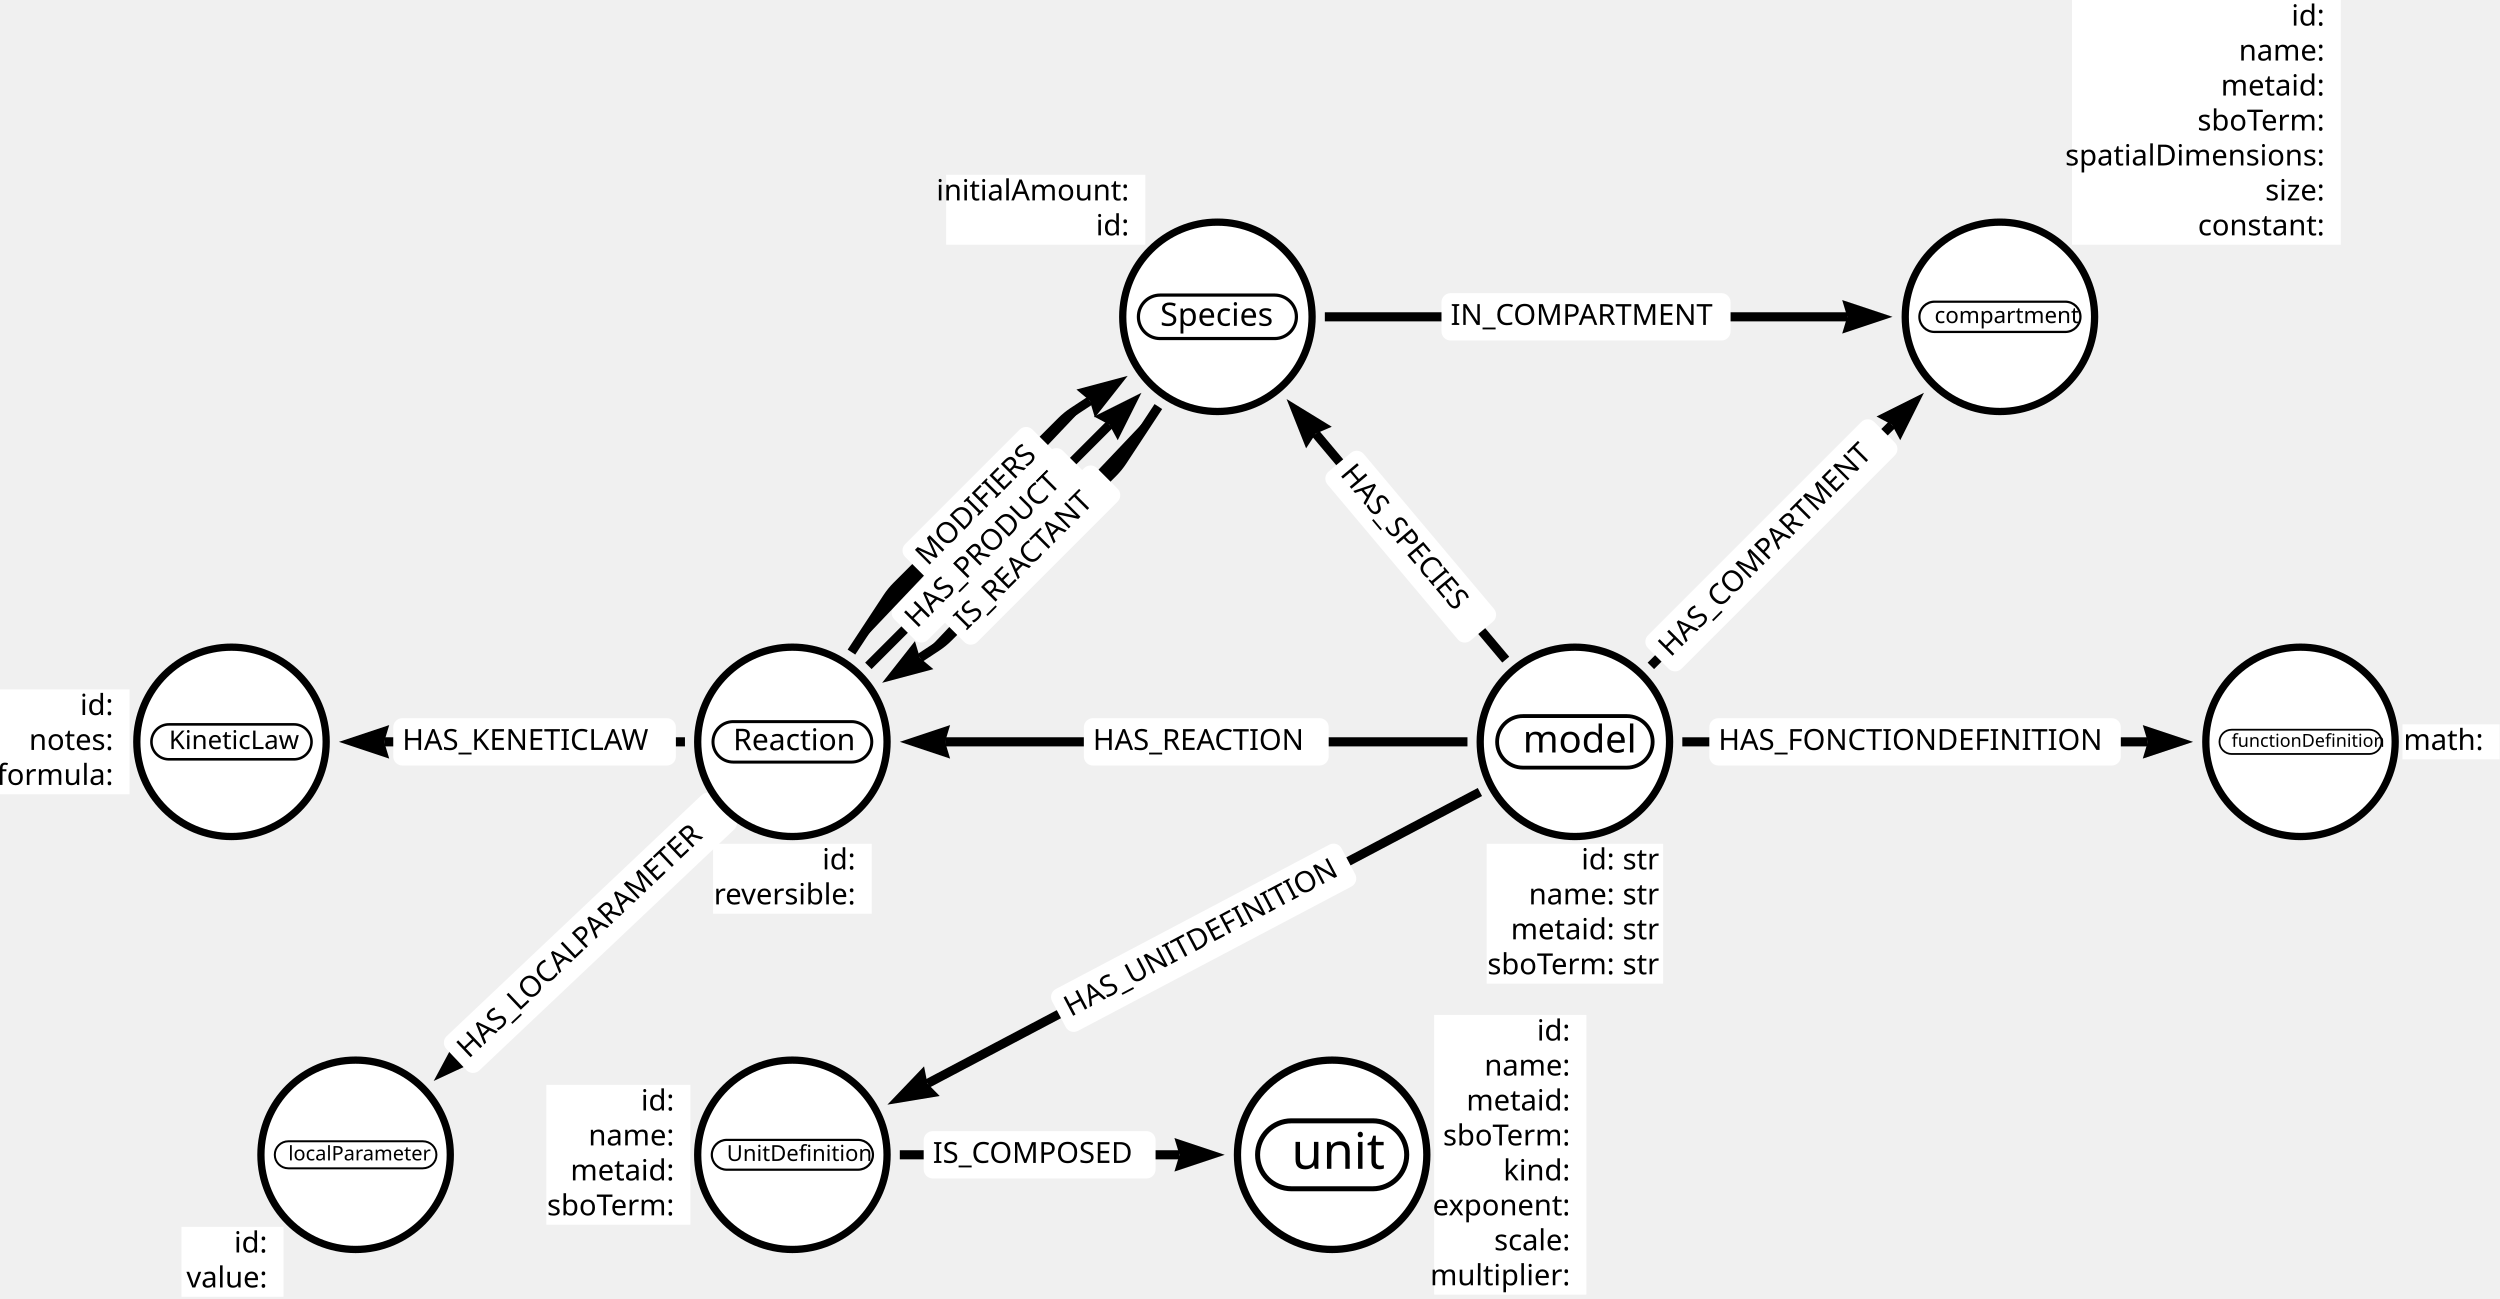
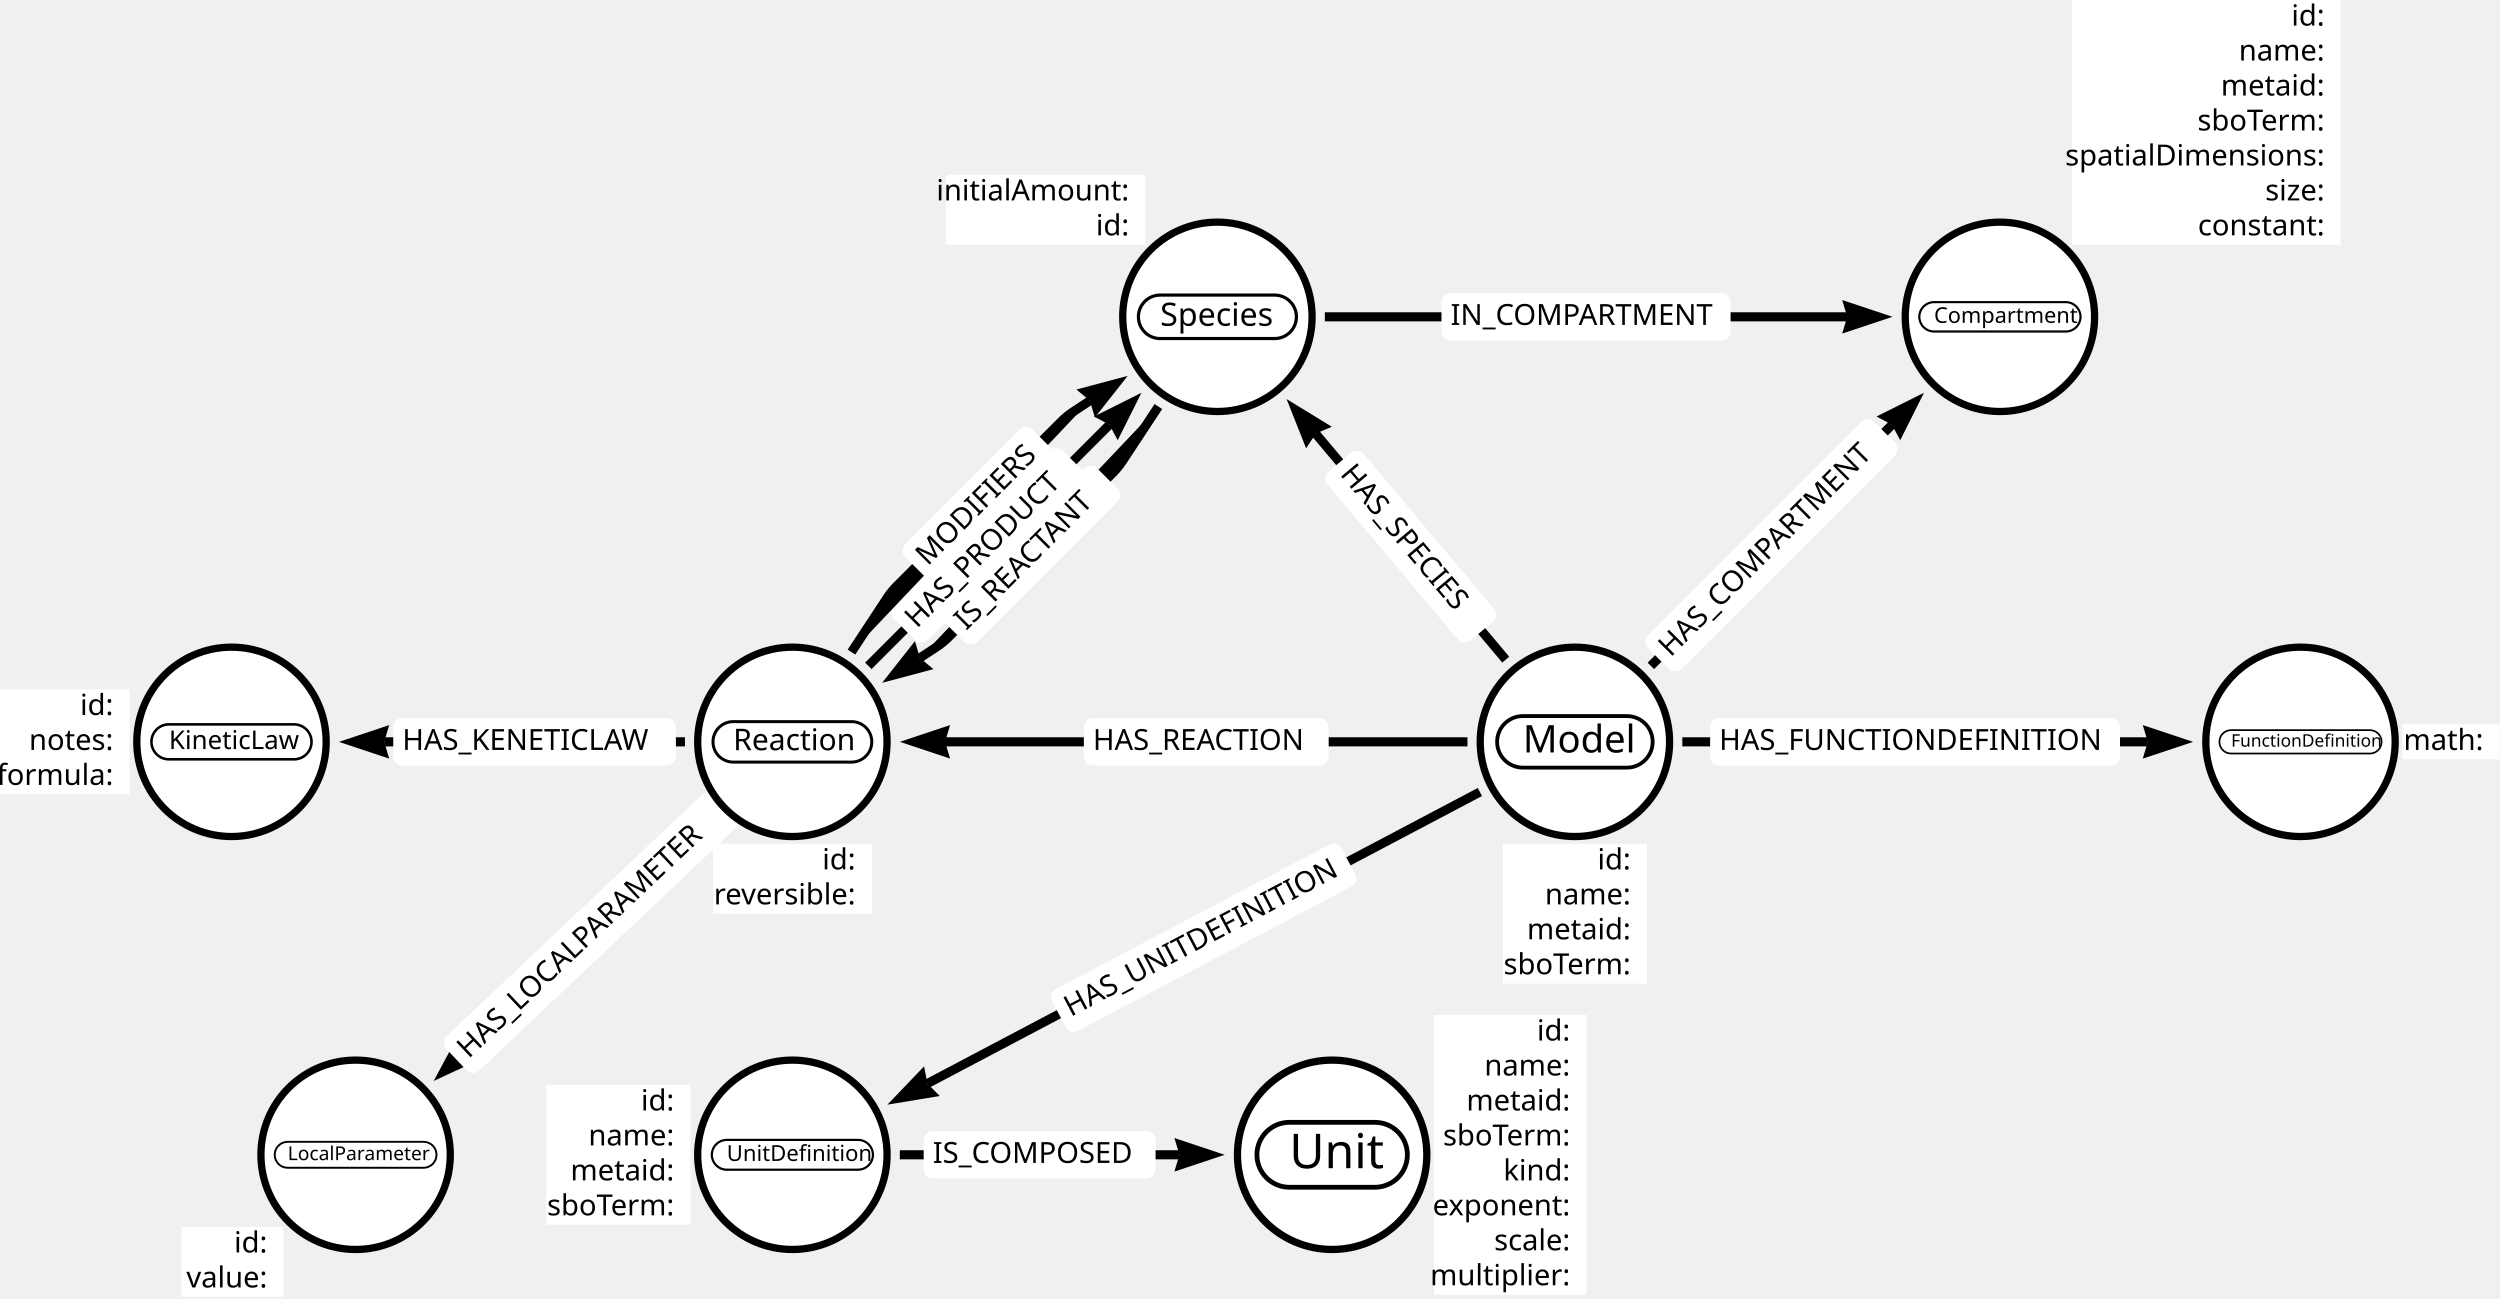
<svg xmlns="http://www.w3.org/2000/svg" width="1373" height="713" viewBox="0 0 1373 713">
  <defs>
    <style type="text/css" />
  </defs>
  <g transform="translate(-1.867188 177.998) scale(1)">
    <g class="relationship">
      <g transform="translate(866.7978 229.425) rotate(-45)" stroke-width="5" stroke="#000000">
        <path d="M 59 0 L 246.251 0" />
        <polygon points="-24.862,0 -27.625,9.208 0,0 -27.625,-9.208" fill="#000000" transform="translate(271.1128 0) rotate(0)" stroke="none" />
      </g>
      <g transform="translate(974.7203 121.5026) rotate(-45) translate(0 -13)">
        <g transform="translate(0 0)">
          <g transform="translate(-87.83203 0)" fill="#ffffff" stroke="#000000" stroke-width="0">
            <rect x="0" y="0" width="175.664" height="26" rx="5" ry="5" stroke="none" />
            <text xml:space="preserve" x="5" y="17.457" stroke="none" text-anchor="left" font-family="sans-serif" font-size="16" font-weight="normal" fill="#000000">HAS_COMPARTMENT</text>
          </g>
        </g>
      </g>
    </g>
    <g class="relationship">
      <g transform="translate(437.045 456.215) rotate(0)" stroke-width="5" stroke="#000000">
        <path d="M 59 0 L 212.576 0" />
        <polygon points="-24.862,0 -27.625,9.208 0,0 -27.625,-9.208" fill="#000000" transform="translate(237.4379 0) rotate(0)" stroke="none" />
      </g>
      <g transform="translate(572.8329 456.215) rotate(0) translate(0 -13)">
        <g transform="translate(0 0)">
          <g transform="translate(-63.67969 0)" fill="#ffffff" stroke="#000000" stroke-width="0">
            <rect x="0" y="0" width="127.359" height="26" rx="5" ry="5" stroke="none" />
            <text xml:space="preserve" x="5" y="17.457" stroke="none" text-anchor="left" font-family="sans-serif" font-size="16" font-weight="normal" fill="#000000">IS_COMPOSED</text>
          </g>
        </g>
      </g>
    </g>
    <g class="relationship">
      <g transform="translate(866.7978 229.425) rotate(152.1784)" stroke-width="5" stroke="#000000">
        <path d="M 59 0 L 402.061 0" />
        <polygon points="-24.862,0 -27.625,9.208 0,0 -27.625,-9.208" fill="#000000" transform="translate(426.923 0) rotate(0)" stroke="none" />
      </g>
      <g transform="translate(662.9155 337.0182) rotate(332.1784) translate(0 -13)">
        <g transform="translate(0 0)">
          <g transform="translate(-89.89453 0)" fill="#ffffff" stroke="#000000" stroke-width="0">
            <rect x="0" y="0" width="179.789" height="26" rx="5" ry="5" stroke="none" />
            <text xml:space="preserve" x="5" y="17.457" stroke="none" text-anchor="left" font-family="sans-serif" font-size="16" font-weight="normal" fill="#000000">HAS_UNITDEFINITION</text>
          </g>
        </g>
      </g>
    </g>
    <g class="relationship">
      <g transform="translate(866.7978 229.425) rotate(-130.0663)" stroke-width="5" stroke="#000000">
        <path d="M 59 0 L 221.149 0" />
        <polygon points="-24.862,0 -27.625,9.208 0,0 -27.625,-9.208" fill="#000000" transform="translate(246.0112 0) rotate(0)" stroke="none" />
      </g>
      <g transform="translate(776.6355 122.226) rotate(49.93366) translate(0 -13)">
        <g transform="translate(0 0)">
          <g transform="translate(-60.57812 0)" fill="#ffffff" stroke="#000000" stroke-width="0">
            <rect x="0" y="0" width="121.156" height="26" rx="5" ry="5" stroke="none" />
            <text xml:space="preserve" x="5" y="17.457" stroke="none" text-anchor="left" font-family="sans-serif" font-size="16" font-weight="normal" fill="#000000">HAS_SPECIES</text>
          </g>
        </g>
      </g>
    </g>
    <g class="relationship">
      <g transform="translate(670.47 -4) rotate(-1.1367771365378321e-14)" stroke-width="5" stroke="#000000">
        <path d="M 59 0 L 345.891 0" />
        <polygon points="-24.862,0 -27.625,9.208 0,0 -27.625,-9.208" fill="#000000" transform="translate(370.7528 0) rotate(0)" stroke="none" />
      </g>
      <g transform="translate(872.9154 -4) rotate(-1.1367771365378321e-14) translate(0 -13)">
        <g transform="translate(0 0)">
          <g transform="translate(-79.38281 0)" fill="#ffffff" stroke="#000000" stroke-width="0">
            <rect x="0" y="0" width="158.766" height="26" rx="5" ry="5" stroke="none" />
            <text xml:space="preserve" x="5" y="17.457" stroke="none" text-anchor="left" font-family="sans-serif" font-size="16" font-weight="normal" fill="#000000">IN_COMPARTMENT</text>
          </g>
        </g>
      </g>
    </g>
    <g class="relationship">
      <g transform="translate(866.7978 229.425) rotate(180)" stroke-width="5" stroke="#000000">
        <path d="M 59 0 L 345.891 0" />
        <polygon points="-24.862,0 -27.625,9.208 0,0 -27.625,-9.208" fill="#000000" transform="translate(370.7528 0) rotate(0)" stroke="none" />
      </g>
      <g transform="translate(664.3525 229.425) rotate(360) translate(0 -13)">
        <g transform="translate(0 0)">
          <g transform="translate(-67.23438 0)" fill="#ffffff" stroke="#000000" stroke-width="0">
            <rect x="0" y="0" width="134.469" height="26" rx="5" ry="5" stroke="none" />
            <text xml:space="preserve" x="5" y="17.457" stroke="none" text-anchor="left" font-family="sans-serif" font-size="16" font-weight="normal" fill="#000000">HAS_REACTION</text>
          </g>
        </g>
      </g>
    </g>
    <g class="relationship">
      <g transform="translate(437.045 229.425) rotate(-180)" stroke-width="5" stroke="#000000">
        <path d="M 59 0 L 224.183 0" />
        <polygon points="-24.862,0 -27.625,9.208 0,0 -27.625,-9.208" fill="#000000" transform="translate(249.045 0) rotate(0)" stroke="none" />
      </g>
      <g transform="translate(295.4536 229.425) rotate(2.5444437451708134e-14) translate(0 -13)">
        <g transform="translate(0 0)">
          <g transform="translate(-77.61328 0)" fill="#ffffff" stroke="#000000" stroke-width="0">
            <rect x="0" y="0" width="155.227" height="26" rx="5" ry="5" stroke="none" />
            <text xml:space="preserve" x="5" y="17.457" stroke="none" text-anchor="left" font-family="sans-serif" font-size="16" font-weight="normal" fill="#000000">HAS_KENETICLAW</text>
          </g>
        </g>
      </g>
    </g>
    <g class="relationship">
      <g transform="translate(670.47 -4) rotate(135)" stroke-width="5" stroke="#000000">
        <path d="M 57.784 -11.917 L 92.976 -19.175 A 40 40 0 0 1 101.056 -20 L 165.056 -20 L 229.057 -20 A 40 40 0 0 1 237.137 -19.175 L 247.979 -16.939 L 247.979 -16.939" />
        <polygon points="-24.862,0 -27.625,9.208 0,0 -27.625,-9.208" fill="#000000" transform="translate(330.1128 0) rotate(11.65338) translate(-59 0)" stroke="none" />
      </g>
      <g transform="translate(567.8996 126.8546) rotate(315) translate(0 -13)">
        <g transform="translate(0 0)">
          <g transform="translate(-59.53125 0)" fill="#ffffff" stroke="#000000" stroke-width="0">
            <rect x="0" y="0" width="119.062" height="26" rx="5" ry="5" stroke="none" />
            <text xml:space="preserve" x="5" y="17.457" stroke="none" text-anchor="left" font-family="sans-serif" font-size="16" font-weight="normal" fill="#000000">IS_REACTANT</text>
          </g>
        </g>
      </g>
    </g>
    <g class="relationship">
      <g transform="translate(437.045 229.425) rotate(-45)" stroke-width="5" stroke="#000000">
        <path d="M 59 0 L 246.251 0" />
        <polygon points="-24.862,0 -27.625,9.208 0,0 -27.625,-9.208" fill="#000000" transform="translate(271.1128 0) rotate(0)" stroke="none" />
      </g>
      <g transform="translate(544.9674 121.5026) rotate(-45) translate(0 -13)">
        <g transform="translate(0 0)">
          <g transform="translate(-65.45312 0)" fill="#ffffff" stroke="#000000" stroke-width="0">
            <rect x="0" y="0" width="130.906" height="26" rx="5" ry="5" stroke="none" />
            <text xml:space="preserve" x="5" y="17.457" stroke="none" text-anchor="left" font-family="sans-serif" font-size="16" font-weight="normal" fill="#000000">HAS_PRODUCT</text>
          </g>
        </g>
      </g>
    </g>
    <g class="relationship">
      <g transform="translate(437.045 229.425) rotate(-45)" stroke-width="5" stroke="#000000">
        <path d="M 57.784 -11.917 L 92.976 -19.175 A 40 40 0 0 1 101.056 -20 L 165.056 -20 L 229.057 -20 A 40 40 0 0 1 237.137 -19.175 L 247.979 -16.939 L 247.979 -16.939" />
        <polygon points="-24.862,0 -27.625,9.208 0,0 -27.625,-9.208" fill="#000000" transform="translate(330.1128 0) rotate(11.65338) translate(-59 0)" stroke="none" />
      </g>
      <g transform="translate(539.6154 98.57037) rotate(-45) translate(0 -13)">
        <g transform="translate(0 0)">
          <g transform="translate(-49.44531 0)" fill="#ffffff" stroke="#000000" stroke-width="0">
            <rect x="0" y="0" width="98.891" height="26" rx="5" ry="5" stroke="none" />
            <text xml:space="preserve" x="5" y="17.457" stroke="none" text-anchor="left" font-family="sans-serif" font-size="16" font-weight="normal" fill="#000000">MODIFIERS</text>
          </g>
        </g>
      </g>
    </g>
    <g class="relationship">
      <g transform="translate(866.7978 229.425) rotate(-8.172735114621436e-15)" stroke-width="5" stroke="#000000">
        <path d="M 59 0 L 314.644 0" />
        <polygon points="-24.862,0 -27.625,9.208 0,0 -27.625,-9.208" fill="#000000" transform="translate(339.5065 0) rotate(0)" stroke="none" />
      </g>
      <g transform="translate(1053.62 229.425) rotate(-8.172735114621436e-15) translate(0 -13)">
        <g transform="translate(0 0)">
-           <g transform="translate(-113.0039 0)" fill="#ffffff" stroke="#000000" stroke-width="0">
-             <rect x="0" y="0" width="226.008" height="26" rx="5" ry="5" stroke="none" />
-             <text xml:space="preserve" x="5" y="17.457" stroke="none" text-anchor="left" font-family="sans-serif" font-size="16" font-weight="normal" fill="#000000">HAS_FONCTIONDEFINITION</text>
+           <g transform="translate(-112.5586 0)" fill="#ffffff" stroke="#000000" stroke-width="0">
+             <rect x="0" y="0" width="225.117" height="26" rx="5" ry="5" stroke="none" />
+             <text xml:space="preserve" x="5" y="17.457" stroke="none" text-anchor="left" font-family="sans-serif" font-size="16" font-weight="normal" fill="#000000">HAS_FUNCTIONDEFINITION</text>
          </g>
        </g>
      </g>
    </g>
    <g class="relationship">
      <g transform="translate(437.045 229.425) rotate(136.6063)" stroke-width="5" stroke="#000000">
        <path d="M 59 0 L 246.251 0" />
        <polygon points="-24.862,0 -27.625,9.208 0,0 -27.625,-9.208" fill="#000000" transform="translate(271.1128 0) rotate(0)" stroke="none" />
      </g>
      <g transform="translate(326.1397 334.2797) rotate(316.6063) translate(0 -13)">
        <g transform="translate(0 0)">
          <g transform="translate(-101.3281 0)" fill="#ffffff" stroke="#000000" stroke-width="0">
            <rect x="0" y="0" width="202.656" height="26" rx="5" ry="5" stroke="none" />
            <text xml:space="preserve" x="5" y="17.457" stroke="none" text-anchor="left" font-family="sans-serif" font-size="16" font-weight="normal" fill="#000000">HAS_LOCALPARAMETER</text>
          </g>
        </g>
      </g>
    </g>
    <g class="node">
      <g fill="#ffffff" stroke="#000000" stroke-width="4">
        <circle cx="437.045" cy="456.215" r="52" />
      </g>
      <g transform="translate(437.045 456.215)">
        <g transform="scale(0.3031899) translate(0 -27)">
          <g transform="translate(0 0)">
            <g transform="translate(-145.9453 0)">
              <g fill="#ffffff" stroke="#000000" stroke-width="4">
                <rect x="0" y="0" width="291.891" height="54" rx="27" ry="27" />
                <text xml:space="preserve" x="27" y="38.143" stroke="none" font-family="sans-serif" font-size="40" font-weight="normal" fill="#000000">UnitDefinition</text>
              </g>
            </g>
          </g>
        </g>
        <g transform="translate(-56 -38.4)">
          <g transform="translate(0 0)">
            <g transform="translate(-79.13281 0)" fill="white">
              <rect x="0" y="0" width="79.133" height="76.8" rx="0" ry="0" stroke="none" />
              <g font-family="sans-serif" font-size="16" font-weight="normal" fill="#000000" text-anchor="end">
                <text xml:space="preserve" x="70.242" y="14.057" stroke="none">id:</text>
                <text xml:space="preserve" x="74.688" y="14.057" stroke="none" text-anchor="start" />
                <text xml:space="preserve" x="70.242" y="33.257" stroke="none" text-anchor="end">name:</text>
                <text xml:space="preserve" x="74.688" y="33.257" stroke="none" text-anchor="start" />
                <text xml:space="preserve" x="70.242" y="52.457" stroke="none" text-anchor="end">metaid:</text>
                <text xml:space="preserve" x="74.688" y="52.457" stroke="none" text-anchor="start" />
                <text xml:space="preserve" x="70.242" y="71.657" stroke="none" text-anchor="end">sboTerm:</text>
                <text xml:space="preserve" x="74.688" y="71.657" stroke="none" text-anchor="start" />
              </g>
            </g>
          </g>
        </g>
      </g>
    </g>
    <g class="node">
      <g fill="#ffffff" stroke="#000000" stroke-width="4">
        <circle cx="1100.223" cy="-4" r="52" />
      </g>
      <g transform="translate(1100.223 -4)">
-         <g transform="scale(0.3077484) translate(0 -27)">
-           <g transform="translate(0 0)">
-             <g transform="translate(-143.709 0)">
-               <g fill="#ffffff" stroke="#000000" stroke-width="4">
-                 <rect x="0" y="0" width="287.418" height="54" rx="27" ry="27" />
-                 <text xml:space="preserve" x="27" y="38.143" stroke="none" font-family="sans-serif" font-size="40" font-weight="normal" fill="#000000">compartment</text>
+         <g transform="scale(0.2988196) translate(0 -27)">
+           <g transform="translate(0 0)">
+             <g transform="translate(-148.1523 0)">
+               <g fill="#ffffff" stroke="#000000" stroke-width="4">
+                 <rect x="0" y="0" width="296.305" height="54" rx="27" ry="27" />
+                 <text xml:space="preserve" x="27" y="38.143" stroke="none" font-family="sans-serif" font-size="40" font-weight="normal" fill="#000000">Compartment</text>
              </g>
            </g>
          </g>
        </g>
        <g transform="translate(39.59798 -173.998)">
          <g transform="translate(0 0)">
            <g transform="translate(0 0)" fill="white">
              <rect x="0" y="0" width="147.617" height="134.4" rx="0" ry="0" stroke="none" />
              <g font-family="sans-serif" font-size="16" font-weight="normal" fill="#000000" text-anchor="end">
                <text xml:space="preserve" x="138.727" y="14.057" stroke="none">id:</text>
                <text xml:space="preserve" x="143.172" y="14.057" stroke="none" text-anchor="start" />
                <text xml:space="preserve" x="138.727" y="33.257" stroke="none" text-anchor="end">name:</text>
                <text xml:space="preserve" x="143.172" y="33.257" stroke="none" text-anchor="start" />
                <text xml:space="preserve" x="138.727" y="52.457" stroke="none" text-anchor="end">metaid:</text>
                <text xml:space="preserve" x="143.172" y="52.457" stroke="none" text-anchor="start" />
                <text xml:space="preserve" x="138.727" y="71.657" stroke="none" text-anchor="end">sboTerm:</text>
                <text xml:space="preserve" x="143.172" y="71.657" stroke="none" text-anchor="start" />
                <text xml:space="preserve" x="138.727" y="90.857" stroke="none" text-anchor="end">spatialDimensions:</text>
                <text xml:space="preserve" x="143.172" y="90.857" stroke="none" text-anchor="start" />
                <text xml:space="preserve" x="138.727" y="110.057" stroke="none" text-anchor="end">size:</text>
                <text xml:space="preserve" x="143.172" y="110.057" stroke="none" text-anchor="start" />
                <text xml:space="preserve" x="138.727" y="129.257" stroke="none" text-anchor="end">constant:</text>
                <text xml:space="preserve" x="143.172" y="129.257" stroke="none" text-anchor="start" />
              </g>
            </g>
          </g>
        </g>
      </g>
    </g>
    <g class="node">
      <g fill="#ffffff" stroke="#000000" stroke-width="4">
        <circle cx="866.798" cy="229.425" r="52" />
      </g>
      <g transform="translate(866.7978 229.425)">
        <g transform="scale(0.524292) translate(0 -27)">
          <g transform="translate(0 0)">
            <g transform="translate(-81.47266 0)">
              <g fill="#ffffff" stroke="#000000" stroke-width="4">
                <rect x="0" y="0" width="162.945" height="54" rx="27" ry="27" />
-                 <text xml:space="preserve" x="27" y="38.143" stroke="none" font-family="sans-serif" font-size="40" font-weight="normal" fill="#000000">model</text>
+                 <text xml:space="preserve" x="27" y="38.143" stroke="none" font-family="sans-serif" font-size="40" font-weight="normal" fill="#000000">Model</text>
              </g>
            </g>
          </g>
        </g>
        <g transform="translate(3.429011037612589e-15 56)">
          <g transform="translate(0 0)">
-             <g transform="translate(-48.45312 0)" fill="white">
-               <rect x="0" y="0" width="96.906" height="76.8" rx="0" ry="0" stroke="none" />
+             <g transform="translate(-39.56641 0)" fill="white">
+               <rect x="0" y="0" width="79.133" height="76.8" rx="0" ry="0" stroke="none" />
              <g font-family="sans-serif" font-size="16" font-weight="normal" fill="#000000" text-anchor="end">
                <text xml:space="preserve" x="70.242" y="14.057" stroke="none">id:</text>
-                 <text xml:space="preserve" x="74.688" y="14.057" stroke="none" text-anchor="start">str</text>
+                 <text xml:space="preserve" x="74.688" y="14.057" stroke="none" text-anchor="start" />
                <text xml:space="preserve" x="70.242" y="33.257" stroke="none" text-anchor="end">name:</text>
-                 <text xml:space="preserve" x="74.688" y="33.257" stroke="none" text-anchor="start">str</text>
+                 <text xml:space="preserve" x="74.688" y="33.257" stroke="none" text-anchor="start" />
                <text xml:space="preserve" x="70.242" y="52.457" stroke="none" text-anchor="end">metaid:</text>
-                 <text xml:space="preserve" x="74.688" y="52.457" stroke="none" text-anchor="start">str</text>
+                 <text xml:space="preserve" x="74.688" y="52.457" stroke="none" text-anchor="start" />
                <text xml:space="preserve" x="70.242" y="71.657" stroke="none" text-anchor="end">sboTerm:</text>
-                 <text xml:space="preserve" x="74.688" y="71.657" stroke="none" text-anchor="start">str</text>
+                 <text xml:space="preserve" x="74.688" y="71.657" stroke="none" text-anchor="start" />
              </g>
            </g>
          </g>
        </g>
      </g>
    </g>
    <g class="node">
      <g fill="#ffffff" stroke="#000000" stroke-width="4">
        <circle cx="733.483" cy="456.215" r="52" />
      </g>
      <g transform="translate(733.4829 456.215)">
-         <g transform="scale(0.6911554) translate(0 -27)">
-           <g transform="translate(0 0)">
-             <g transform="translate(-59.24609 0)">
-               <g fill="#ffffff" stroke="#000000" stroke-width="4">
-                 <rect x="0" y="0" width="118.492" height="54" rx="27" ry="27" />
-                 <text xml:space="preserve" x="27" y="38.143" stroke="none" font-family="sans-serif" font-size="40" font-weight="normal" fill="#000000">unit</text>
+         <g transform="scale(0.6603698) translate(0 -27)">
+           <g transform="translate(0 0)">
+             <g transform="translate(-62.56641 0)">
+               <g fill="#ffffff" stroke="#000000" stroke-width="4">
+                 <rect x="0" y="0" width="125.133" height="54" rx="27" ry="27" />
+                 <text xml:space="preserve" x="27" y="38.143" stroke="none" font-family="sans-serif" font-size="40" font-weight="normal" fill="#000000">Unit</text>
              </g>
            </g>
          </g>
        </g>
        <g transform="translate(56 -76.8)">
          <g transform="translate(0 0)">
            <g transform="translate(0 0)" fill="white">
              <rect x="0" y="0" width="83.617" height="153.6" rx="0" ry="0" stroke="none" />
              <g font-family="sans-serif" font-size="16" font-weight="normal" fill="#000000" text-anchor="end">
                <text xml:space="preserve" x="74.727" y="14.057" stroke="none">id:</text>
                <text xml:space="preserve" x="79.172" y="14.057" stroke="none" text-anchor="start" />
                <text xml:space="preserve" x="74.727" y="33.257" stroke="none" text-anchor="end">name:</text>
                <text xml:space="preserve" x="79.172" y="33.257" stroke="none" text-anchor="start" />
                <text xml:space="preserve" x="74.727" y="52.457" stroke="none" text-anchor="end">metaid:</text>
                <text xml:space="preserve" x="79.172" y="52.457" stroke="none" text-anchor="start" />
                <text xml:space="preserve" x="74.727" y="71.657" stroke="none" text-anchor="end">sboTerm:</text>
                <text xml:space="preserve" x="79.172" y="71.657" stroke="none" text-anchor="start" />
                <text xml:space="preserve" x="74.727" y="90.857" stroke="none" text-anchor="end">kind:</text>
                <text xml:space="preserve" x="79.172" y="90.857" stroke="none" text-anchor="start" />
                <text xml:space="preserve" x="74.727" y="110.057" stroke="none" text-anchor="end">exponent:</text>
                <text xml:space="preserve" x="79.172" y="110.057" stroke="none" text-anchor="start" />
                <text xml:space="preserve" x="74.727" y="129.257" stroke="none" text-anchor="end">scale:</text>
                <text xml:space="preserve" x="79.172" y="129.257" stroke="none" text-anchor="start" />
                <text xml:space="preserve" x="74.727" y="148.457" stroke="none" text-anchor="end">multiplier:</text>
                <text xml:space="preserve" x="79.172" y="148.457" stroke="none" text-anchor="start" />
              </g>
            </g>
          </g>
        </g>
      </g>
    </g>
    <g class="node">
      <g fill="#ffffff" stroke="#000000" stroke-width="4">
        <circle cx="670.47" cy="-4" r="52" />
      </g>
      <g transform="translate(670.47 -4)">
        <g transform="scale(0.4420508) translate(0 -27)">
          <g transform="translate(0 0)">
            <g transform="translate(-98.15234 0)">
              <g fill="#ffffff" stroke="#000000" stroke-width="4">
                <rect x="0" y="0" width="196.305" height="54" rx="27" ry="27" />
                <text xml:space="preserve" x="27" y="38.143" stroke="none" font-family="sans-serif" font-size="40" font-weight="normal" fill="#000000">Species</text>
              </g>
            </g>
          </g>
        </g>
        <g transform="translate(-39.59798 -77.99798)">
          <g transform="translate(0 0)">
            <g transform="translate(-109.3828 0)" fill="white">
              <rect x="0" y="0" width="109.383" height="38.4" rx="0" ry="0" stroke="none" />
              <g font-family="sans-serif" font-size="16" font-weight="normal" fill="#000000" text-anchor="end">
                <text xml:space="preserve" x="100.492" y="14.057" stroke="none">initialAmount:</text>
                <text xml:space="preserve" x="104.938" y="14.057" stroke="none" text-anchor="start" />
                <text xml:space="preserve" x="100.492" y="33.257" stroke="none" text-anchor="end">id:</text>
                <text xml:space="preserve" x="104.938" y="33.257" stroke="none" text-anchor="start" />
              </g>
            </g>
          </g>
        </g>
      </g>
    </g>
    <g class="node">
      <g fill="#ffffff" stroke="#000000" stroke-width="4">
        <circle cx="437.045" cy="229.425" r="52" />
      </g>
      <g transform="translate(437.045 229.425)">
        <g transform="scale(0.4116273) translate(0 -27)">
          <g transform="translate(0 0)">
            <g transform="translate(-105.9355 0)">
              <g fill="#ffffff" stroke="#000000" stroke-width="4">
                <rect x="0" y="0" width="211.871" height="54" rx="27" ry="27" />
                <text xml:space="preserve" x="27" y="38.143" stroke="none" font-family="sans-serif" font-size="40" font-weight="normal" fill="#000000">Reaction</text>
              </g>
            </g>
          </g>
        </g>
        <g transform="translate(3.429011037612589e-15 56)">
          <g transform="translate(0 0)">
            <g transform="translate(-43.57031 0)" fill="white">
              <rect x="0" y="0" width="87.141" height="38.4" rx="0" ry="0" stroke="none" />
              <g font-family="sans-serif" font-size="16" font-weight="normal" fill="#000000" text-anchor="end">
                <text xml:space="preserve" x="78.25" y="14.057" stroke="none">id:</text>
                <text xml:space="preserve" x="82.695" y="14.057" stroke="none" text-anchor="start" />
                <text xml:space="preserve" x="78.25" y="33.257" stroke="none" text-anchor="end">reversible:</text>
                <text xml:space="preserve" x="82.695" y="33.257" stroke="none" text-anchor="start" />
              </g>
            </g>
          </g>
        </g>
      </g>
    </g>
    <g class="node">
      <g fill="#ffffff" stroke="#000000" stroke-width="4">
        <circle cx="129" cy="229.425" r="52" />
      </g>
      <g transform="translate(129 229.425)">
        <g transform="scale(0.3553641) translate(0 -27)">
          <g transform="translate(0 0)">
            <g transform="translate(-123.7188 0)">
              <g fill="#ffffff" stroke="#000000" stroke-width="4">
                <rect x="0" y="0" width="247.438" height="54" rx="27" ry="27" />
                <text xml:space="preserve" x="27" y="38.143" stroke="none" font-family="sans-serif" font-size="40" font-weight="normal" fill="#000000">KineticLaw</text>
              </g>
            </g>
          </g>
        </g>
        <g transform="translate(-56 -28.8)">
          <g transform="translate(0 0)">
            <g transform="translate(-71.13281 0)" fill="white">
              <rect x="0" y="0" width="71.133" height="57.6" rx="0" ry="0" stroke="none" />
              <g font-family="sans-serif" font-size="16" font-weight="normal" fill="#000000" text-anchor="end">
                <text xml:space="preserve" x="62.242" y="14.057" stroke="none">id:</text>
                <text xml:space="preserve" x="66.688" y="14.057" stroke="none" text-anchor="start" />
                <text xml:space="preserve" x="62.242" y="33.257" stroke="none" text-anchor="end">notes:</text>
                <text xml:space="preserve" x="66.688" y="33.257" stroke="none" text-anchor="start" />
                <text xml:space="preserve" x="62.242" y="52.457" stroke="none" text-anchor="end">formula:</text>
                <text xml:space="preserve" x="66.688" y="52.457" stroke="none" text-anchor="start" />
              </g>
            </g>
          </g>
        </g>
      </g>
    </g>
    <g class="node">
      <g fill="#ffffff" stroke="#000000" stroke-width="4">
        <circle cx="1265.304" cy="229.425" r="52" />
      </g>
      <g transform="translate(1265.304 229.425)">
-         <g transform="scale(0.2466608) translate(0 -27)">
-           <g transform="translate(0 0)">
-             <g transform="translate(-180.4277 0)">
-               <g fill="#ffffff" stroke="#000000" stroke-width="4">
-                 <rect x="0" y="0" width="360.855" height="54" rx="27" ry="27" />
-                 <text xml:space="preserve" x="27" y="38.143" stroke="none" font-family="sans-serif" font-size="40" font-weight="normal" fill="#000000">functionDefinition</text>
+         <g transform="scale(0.2380623) translate(0 -27)">
+           <g transform="translate(0 0)">
+             <g transform="translate(-187.0879 0)">
+               <g fill="#ffffff" stroke="#000000" stroke-width="4">
+                 <rect x="0" y="0" width="374.176" height="54" rx="27" ry="27" />
+                 <text xml:space="preserve" x="27" y="38.143" stroke="none" font-family="sans-serif" font-size="40" font-weight="normal" fill="#000000">FunctionDefinition</text>
              </g>
            </g>
          </g>
        </g>
        <g transform="translate(56 -9.6)">
          <g transform="translate(0 0)">
            <g transform="translate(0 0)" fill="white">
              <rect x="0" y="0" width="53.352" height="19.2" rx="0" ry="0" stroke="none" />
              <g font-family="sans-serif" font-size="16" font-weight="normal" fill="#000000" text-anchor="end">
                <text xml:space="preserve" x="44.461" y="14.057" stroke="none">math:</text>
                <text xml:space="preserve" x="48.906" y="14.057" stroke="none" text-anchor="start" />
              </g>
            </g>
          </g>
        </g>
      </g>
    </g>
    <g class="node">
      <g fill="#ffffff" stroke="#000000" stroke-width="4">
        <circle cx="197.168" cy="456.215" r="52" />
      </g>
      <g transform="translate(197.1684 456.215)">
-         <g transform="scale(0.2748203) translate(0 -27)">
-           <g transform="translate(0 0)">
-             <g transform="translate(-161.502 0)">
-               <g fill="#ffffff" stroke="#000000" stroke-width="4">
-                 <rect x="0" y="0" width="323.004" height="54" rx="27" ry="27" />
-                 <text xml:space="preserve" x="27" y="38.143" stroke="none" font-family="sans-serif" font-size="40" font-weight="normal" fill="#000000">localParameter</text>
+         <g transform="scale(0.264185) translate(0 -27)">
+           <g transform="translate(0 0)">
+             <g transform="translate(-168.1816 0)">
+               <g fill="#ffffff" stroke="#000000" stroke-width="4">
+                 <rect x="0" y="0" width="336.363" height="54" rx="27" ry="27" />
+                 <text xml:space="preserve" x="27" y="38.143" stroke="none" font-family="sans-serif" font-size="40" font-weight="normal" fill="#000000">LocalParameter</text>
              </g>
            </g>
          </g>
        </g>
        <g transform="translate(-39.59798 39.59798)">
          <g transform="translate(0 0)">
            <g transform="translate(-56.03125 0)" fill="white">
              <rect x="0" y="0" width="56.031" height="38.4" rx="0" ry="0" stroke="none" />
              <g font-family="sans-serif" font-size="16" font-weight="normal" fill="#000000" text-anchor="end">
                <text xml:space="preserve" x="47.141" y="14.057" stroke="none">id:</text>
                <text xml:space="preserve" x="51.586" y="14.057" stroke="none" text-anchor="start" />
                <text xml:space="preserve" x="47.141" y="33.257" stroke="none" text-anchor="end">value:</text>
                <text xml:space="preserve" x="51.586" y="33.257" stroke="none" text-anchor="start" />
              </g>
            </g>
          </g>
        </g>
      </g>
    </g>
  </g>
</svg>
